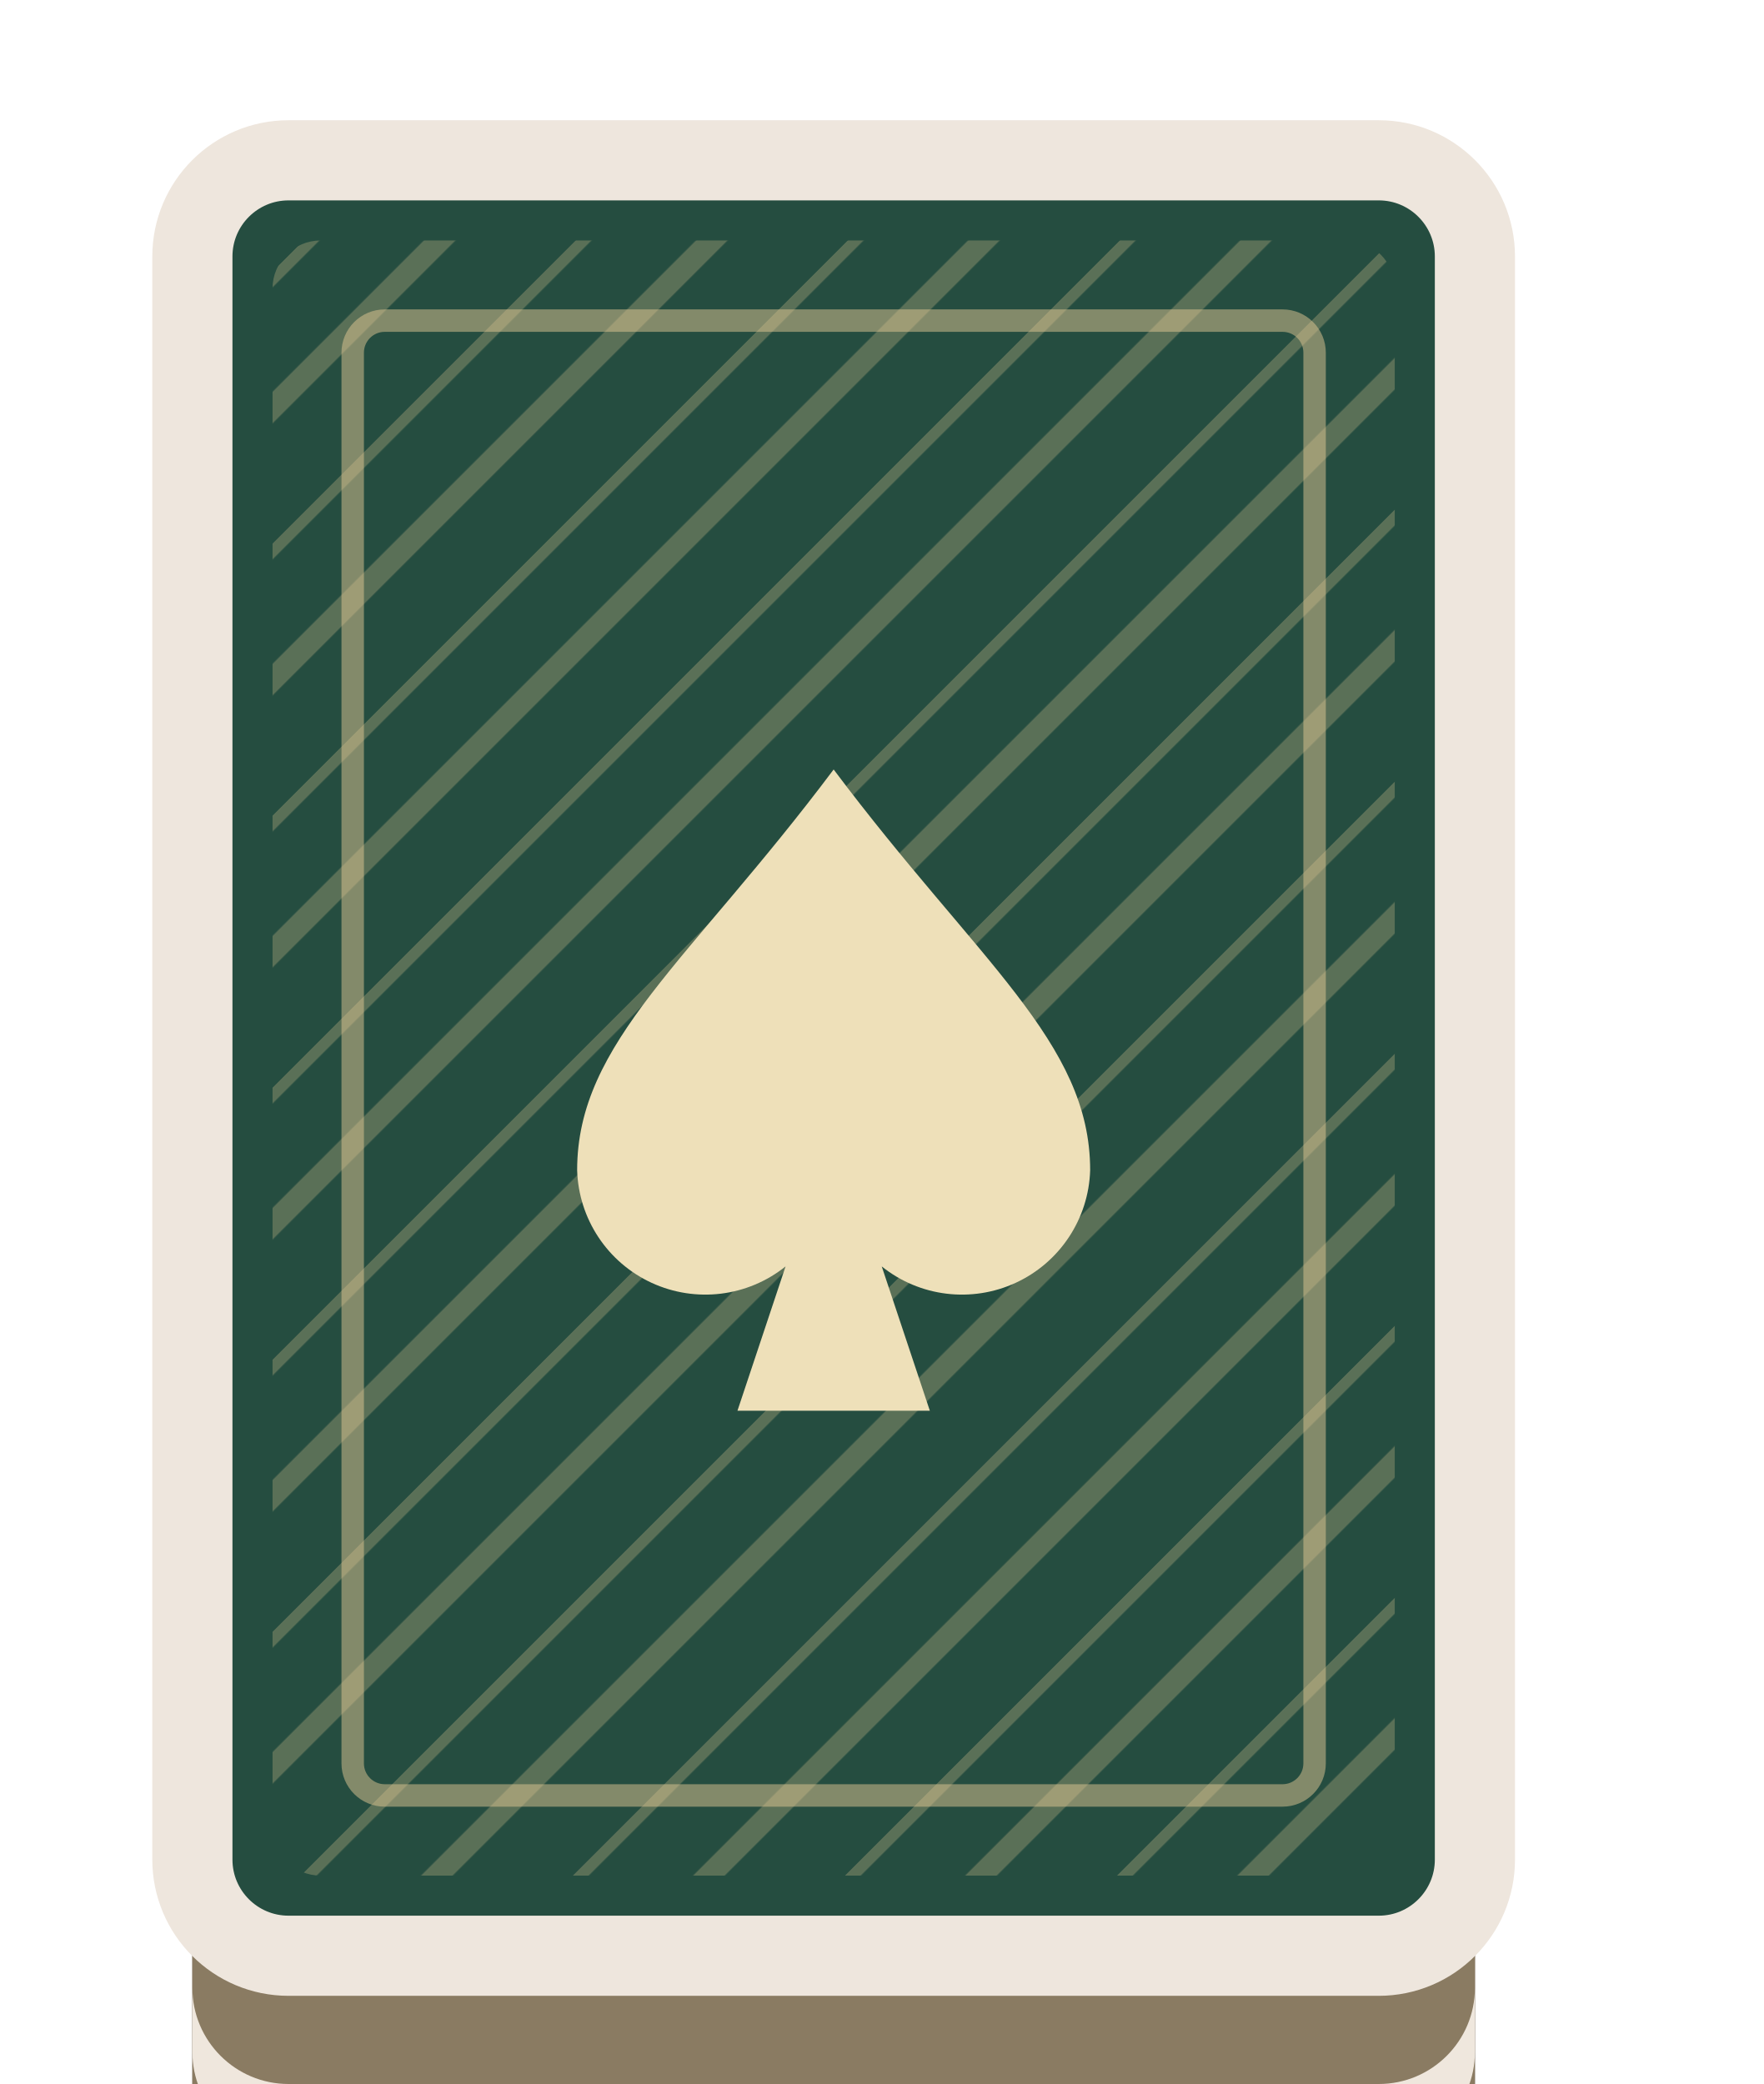
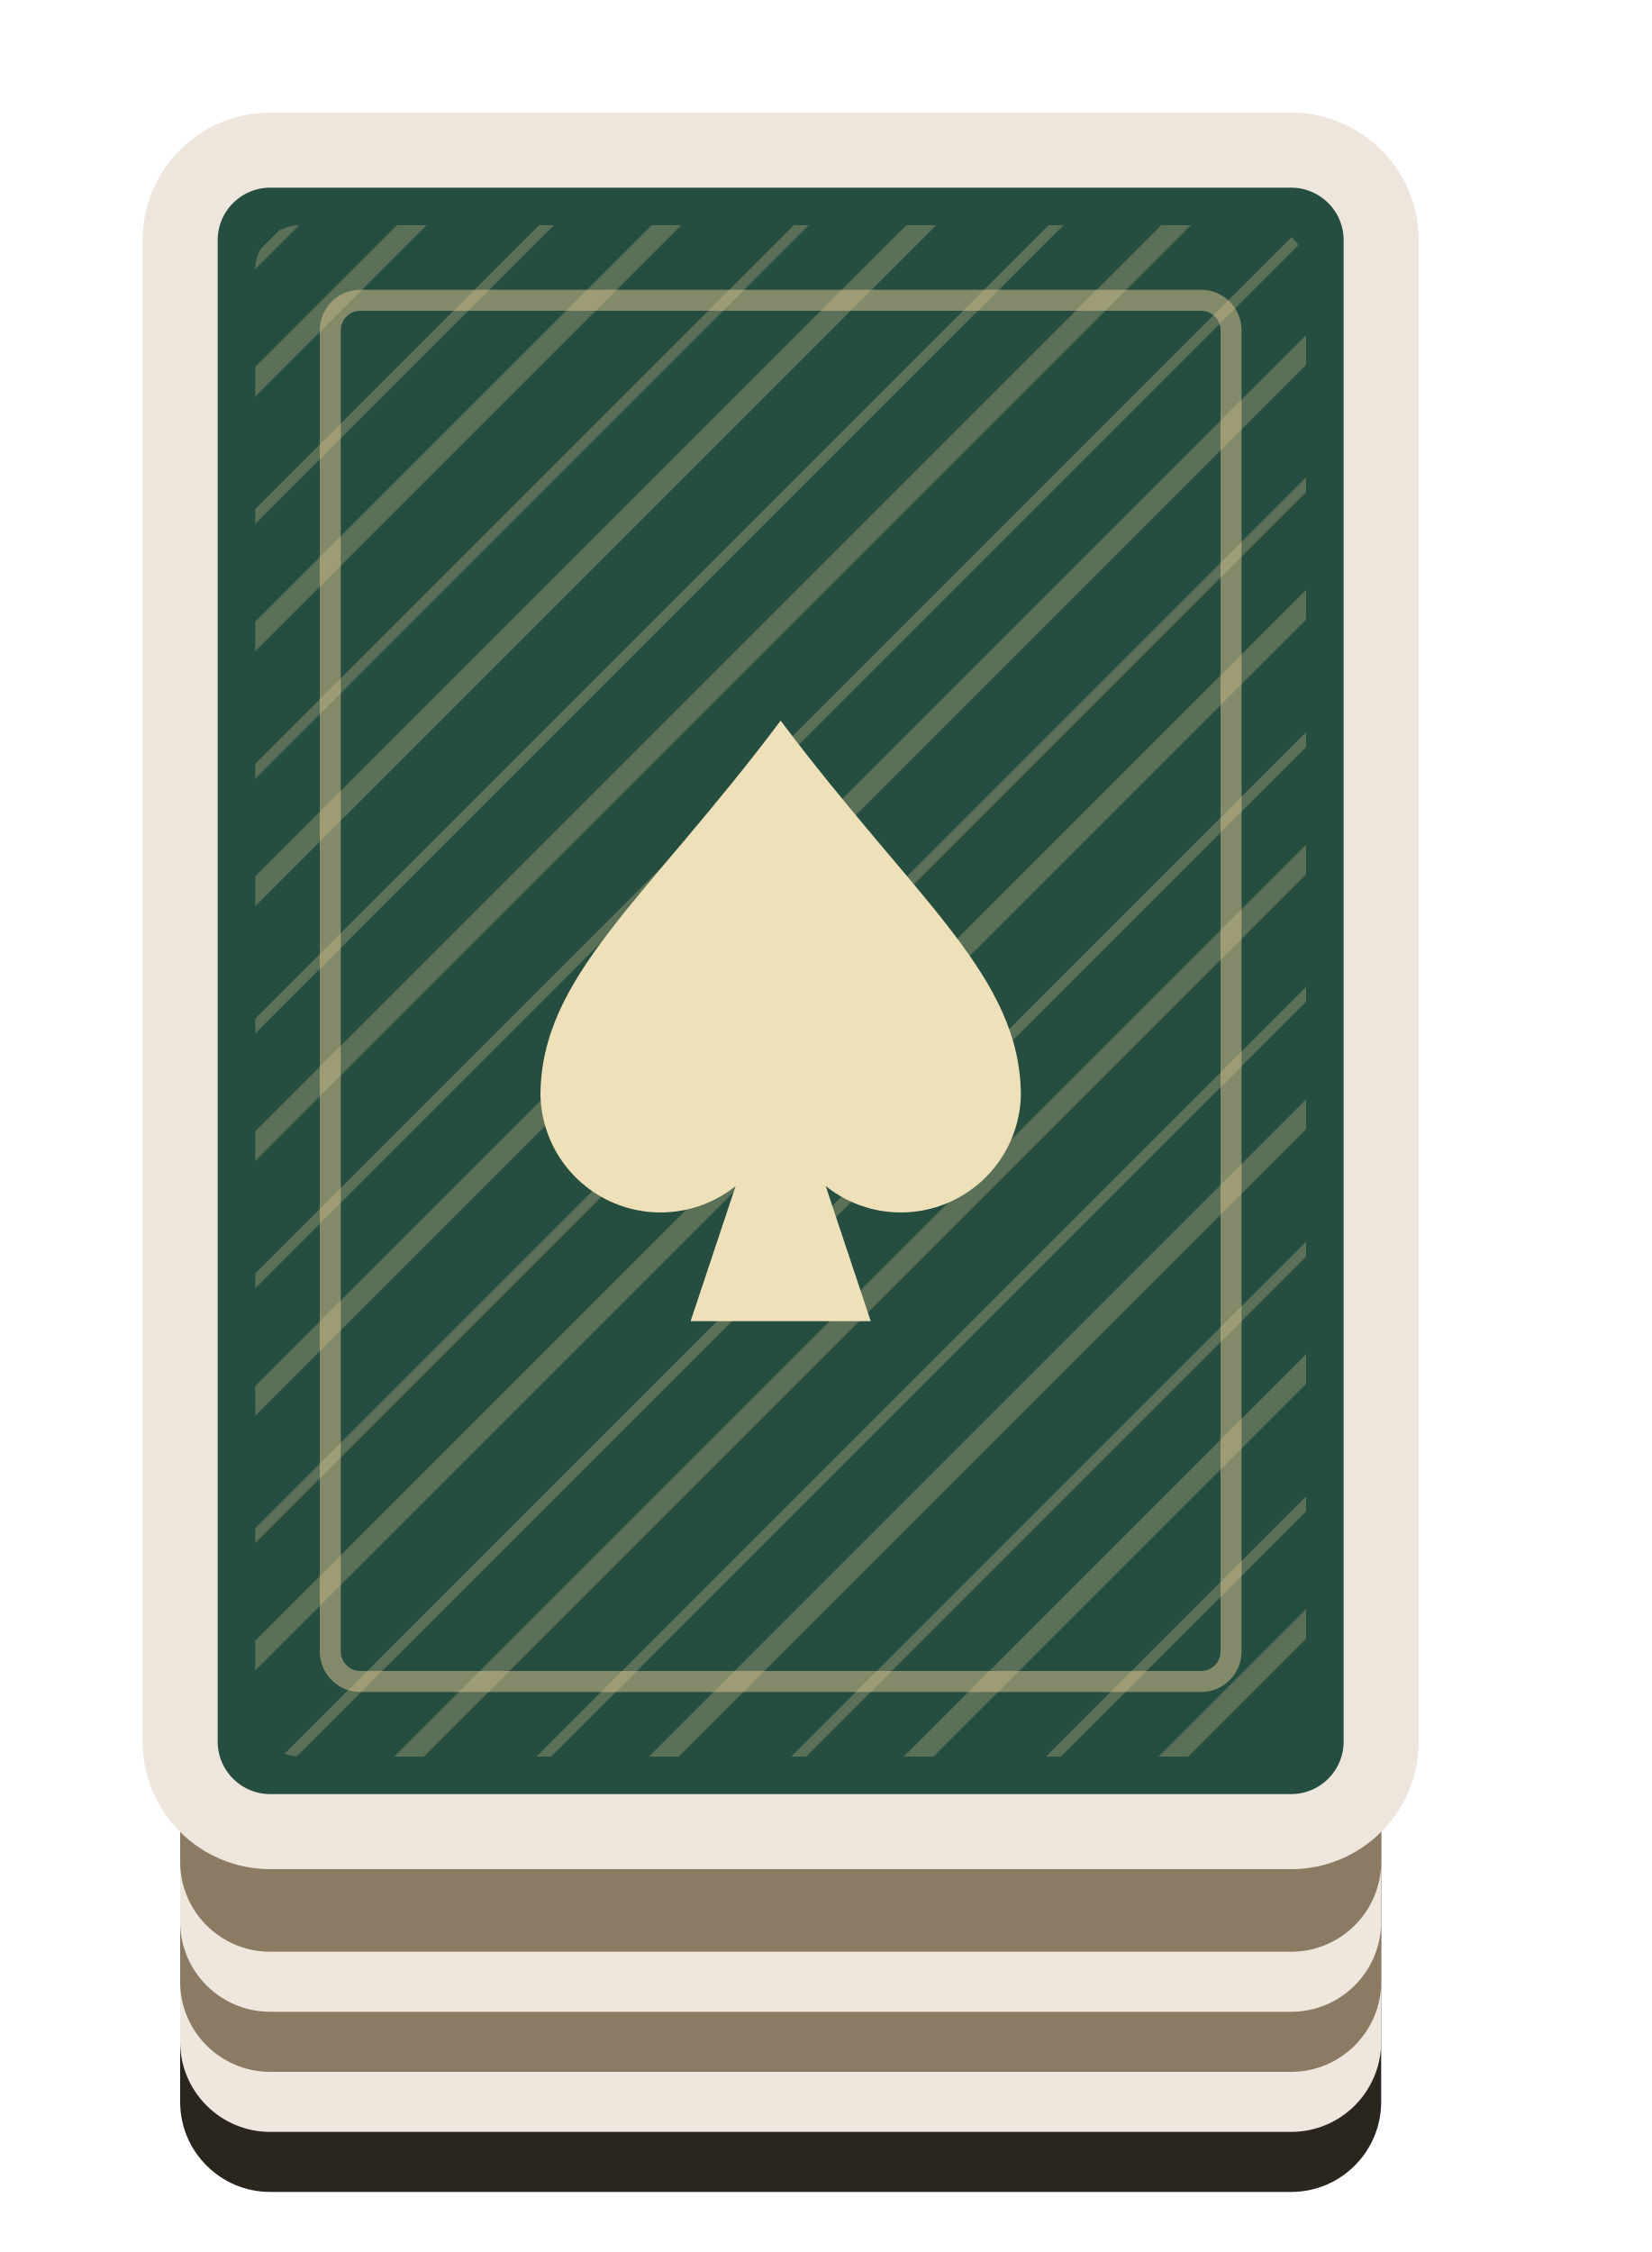
- <svg xmlns="http://www.w3.org/2000/svg" viewBox="0 0 110 130" preserveAspectRatio="xMidYMid meet">
+ <svg xmlns="http://www.w3.org/2000/svg" viewBox="0 0 110 150" preserveAspectRatio="xMidYMid meet">
  <defs>
    <pattern id="dk-back" width="12" height="12" patternUnits="userSpaceOnUse" patternTransform="rotate(45)">
      <path d="M0 0v12M6 0v12" stroke="#e2c994" stroke-opacity=".28" stroke-width="1.4" />
    </pattern>
  </defs>
  <g>
    <rect x="12" y="34" width="80" height="112" rx="6" fill="#2a251d" />
    <rect x="12" y="30" width="80" height="112" rx="6" fill="#efe7dd" />
    <rect x="12" y="26" width="80" height="112" rx="6" fill="#8a7b62" />
    <rect x="12" y="22" width="80" height="112" rx="6" fill="#efe7dd" />
    <rect x="12" y="18" width="80" height="112" rx="6" fill="#8a7b62" />
  </g>
  <rect x="12" y="10" width="80" height="112" rx="6" fill="#254d40" stroke="#eee6dd" stroke-width="5" />
  <rect x="17" y="15" width="70" height="102" rx="3" fill="url(#dk-back)" />
  <rect x="22" y="20" width="60" height="92" rx="2" fill="none" stroke="#e2c994" stroke-opacity=".5" stroke-width="1.4" />
  <path d="M52 48c-9 12-16 17-16 25a8 8 0 0 0 13 6l-3 9h12l-3-9a8 8 0 0 0 13-6c0-8-7-13-16-25z" fill="#eee0b9" />
</svg>
